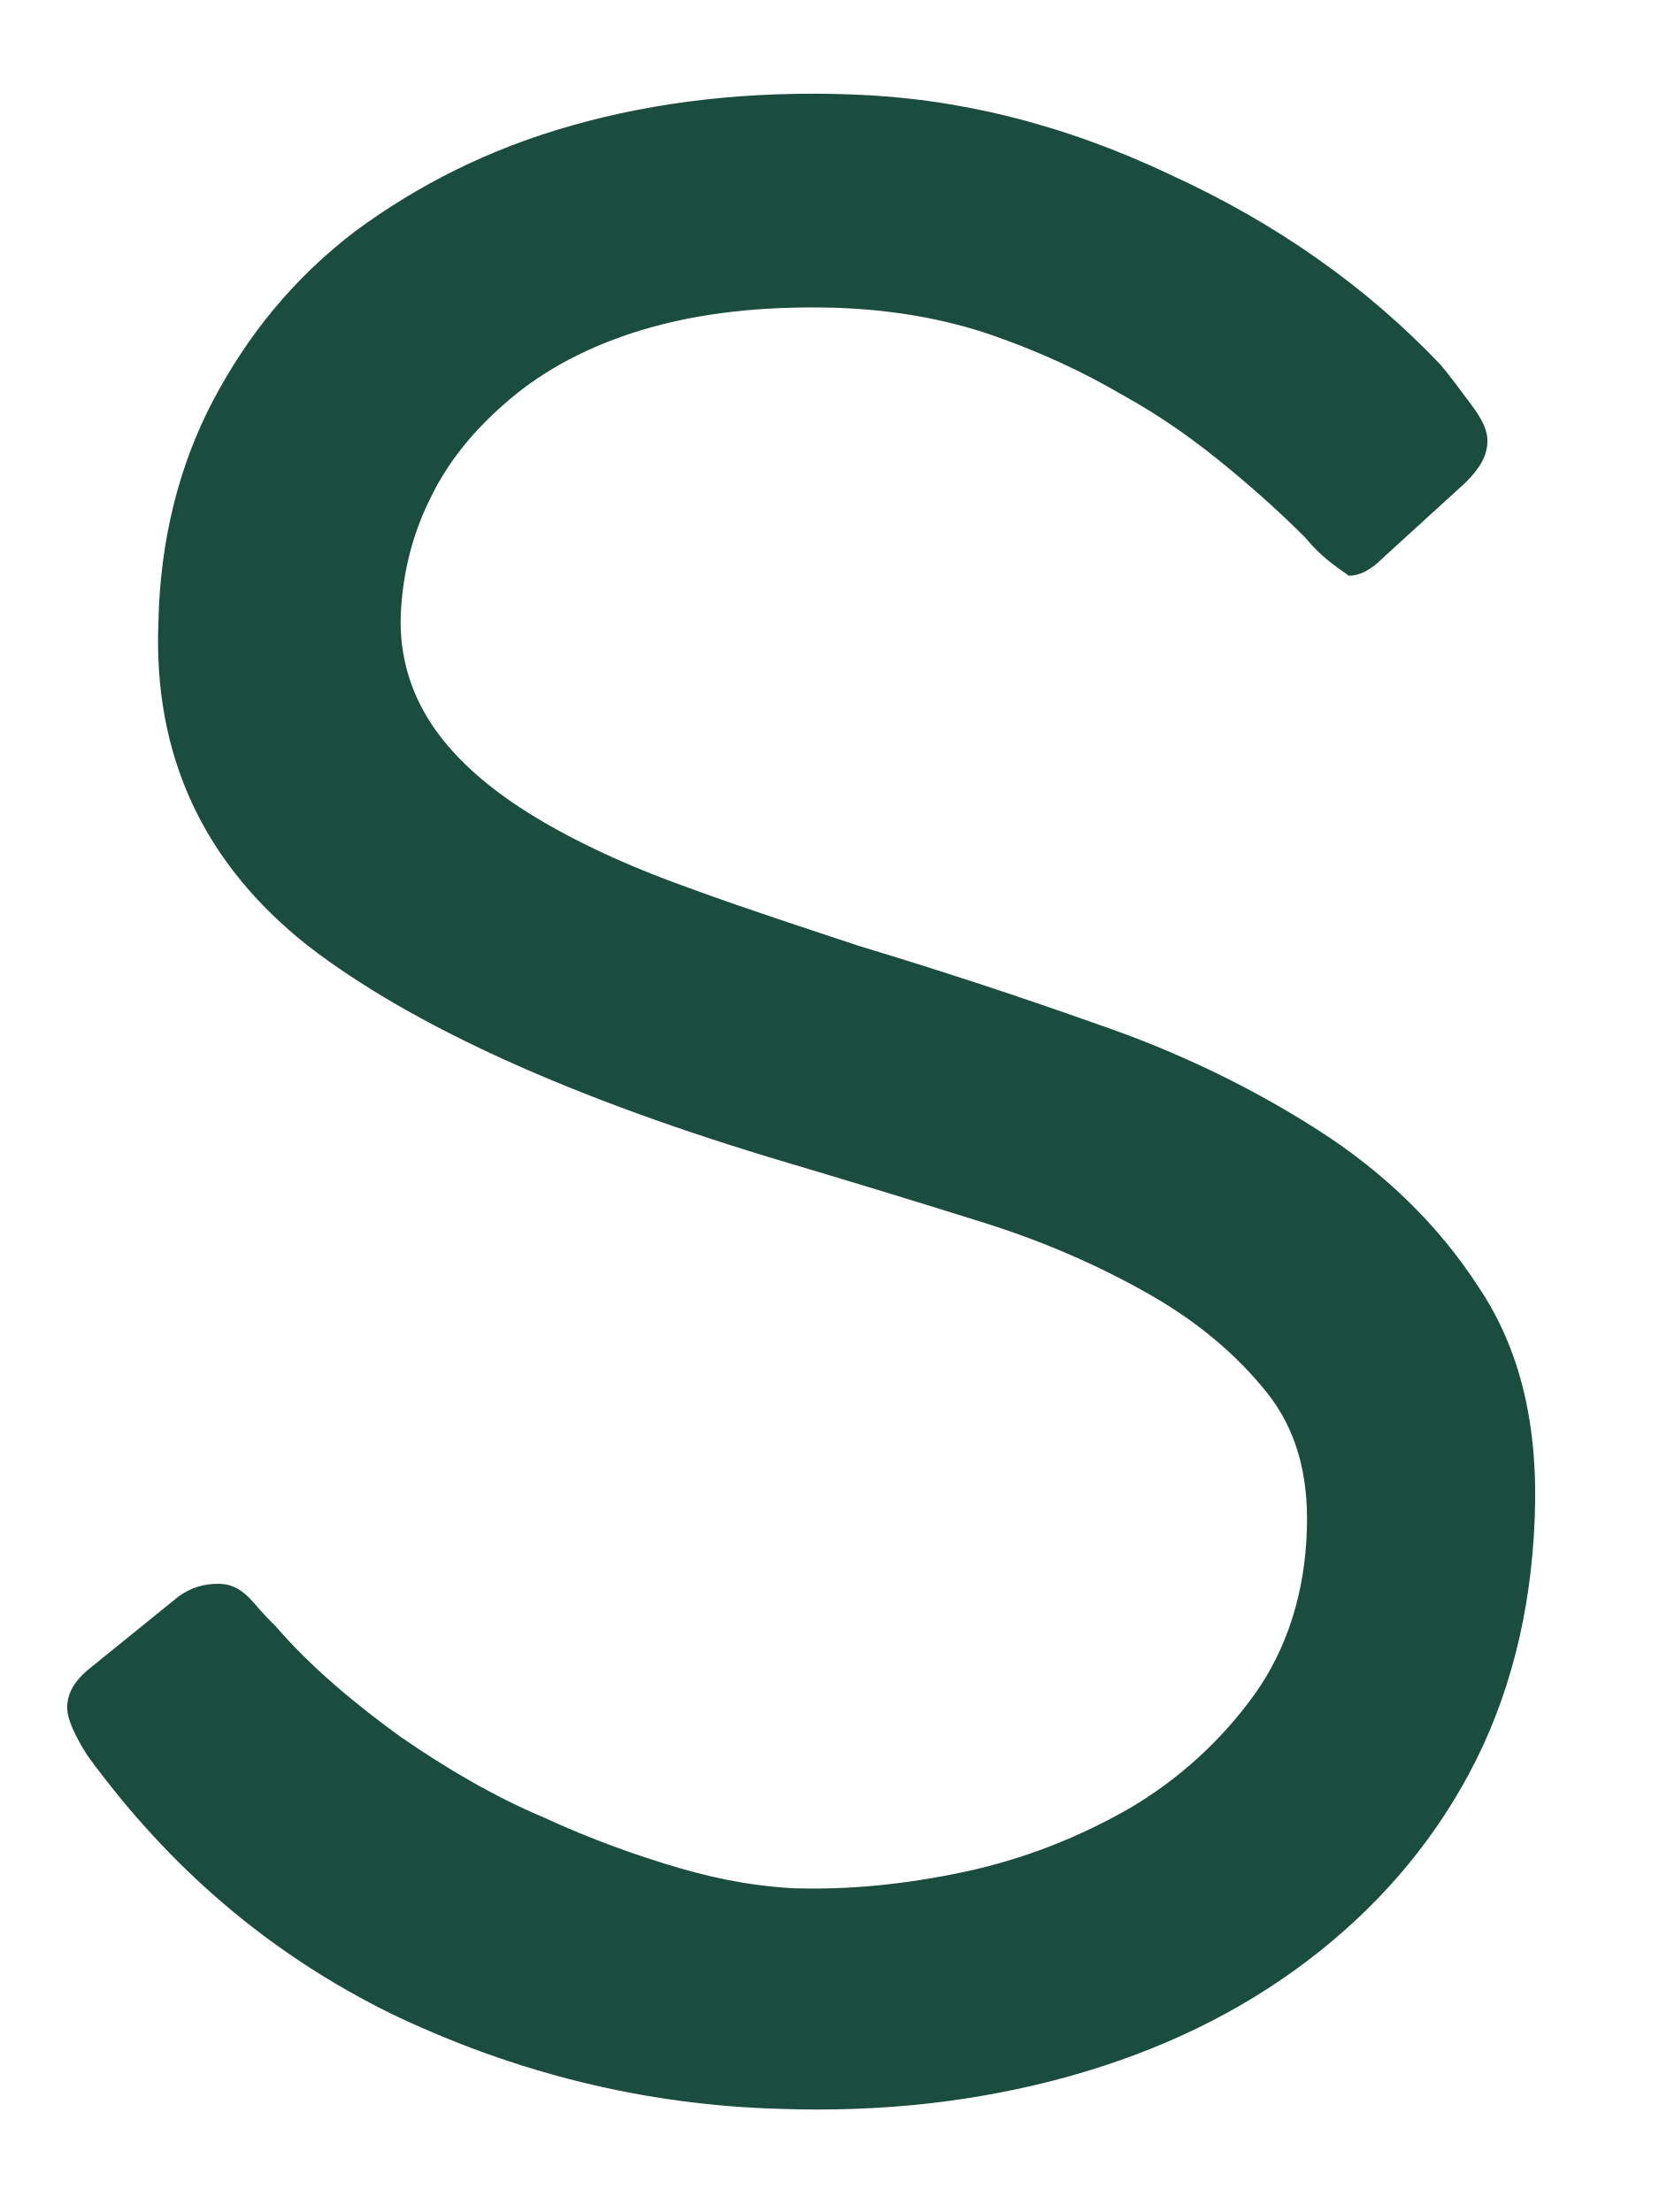
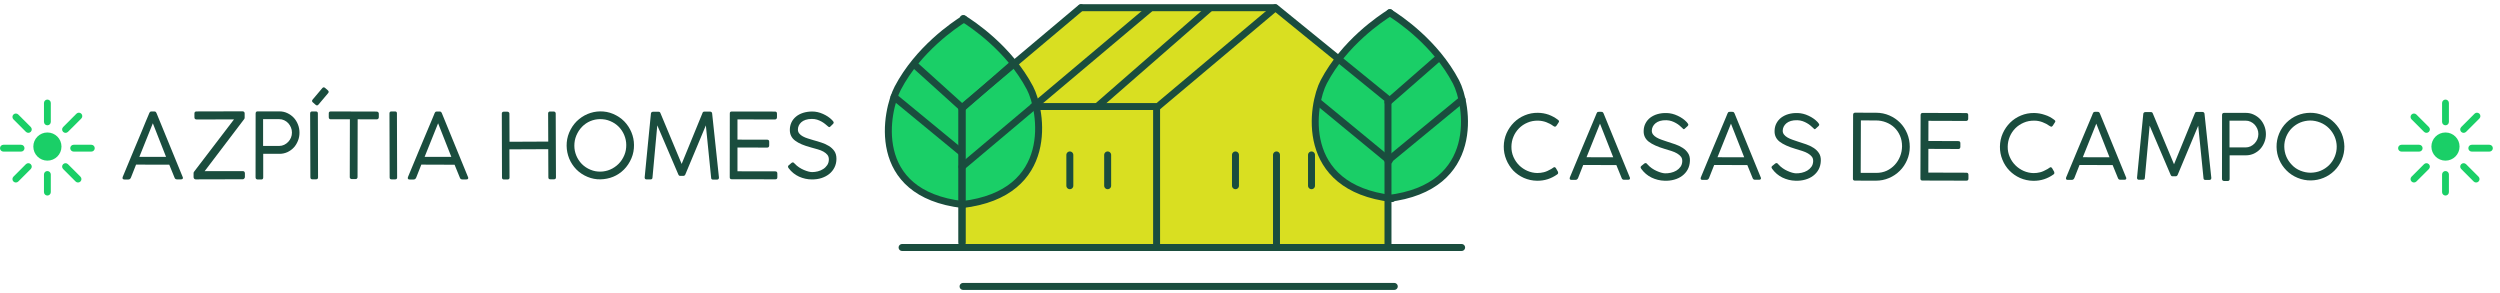
- <svg xmlns="http://www.w3.org/2000/svg" width="12" height="16" viewBox="0 0 12 16" fill="none">
-   <path d="M9.44 3.887C9.295 3.742 9.11 3.571 8.886 3.386C8.662 3.201 8.411 3.017 8.121 2.858C7.831 2.687 7.515 2.542 7.172 2.423C6.829 2.305 6.447 2.239 6.038 2.226C5.51 2.212 5.049 2.265 4.653 2.384C4.258 2.502 3.941 2.674 3.691 2.885C3.44 3.096 3.242 3.333 3.11 3.61C2.979 3.874 2.913 4.151 2.899 4.441C2.886 4.757 2.979 5.047 3.163 5.298C3.348 5.549 3.612 5.76 3.928 5.944C4.244 6.129 4.601 6.287 5.009 6.432C5.405 6.577 5.814 6.709 6.209 6.841C6.776 7.012 7.343 7.197 7.937 7.408C8.517 7.606 9.058 7.869 9.532 8.173C10.007 8.476 10.403 8.858 10.693 9.307C10.996 9.755 11.128 10.309 11.101 10.981C11.075 11.667 10.917 12.287 10.627 12.828C10.337 13.368 9.941 13.816 9.453 14.186C8.965 14.555 8.398 14.832 7.739 15.017C7.08 15.201 6.381 15.28 5.642 15.254C4.653 15.227 3.717 14.99 2.834 14.568C1.95 14.133 1.225 13.513 0.631 12.696C0.539 12.551 0.486 12.432 0.486 12.353C0.486 12.234 0.552 12.142 0.671 12.05L1.291 11.548C1.383 11.482 1.475 11.456 1.581 11.456C1.673 11.456 1.752 11.496 1.831 11.588C1.91 11.68 1.963 11.733 1.99 11.759C2.253 12.063 2.57 12.326 2.899 12.564C3.242 12.801 3.585 12.999 3.928 13.144C4.271 13.302 4.601 13.421 4.917 13.513C5.233 13.605 5.497 13.645 5.735 13.658C6.13 13.671 6.539 13.632 6.974 13.54C7.409 13.447 7.805 13.289 8.174 13.078C8.53 12.867 8.833 12.59 9.071 12.261C9.308 11.931 9.44 11.522 9.453 11.06C9.466 10.665 9.374 10.335 9.163 10.072C8.952 9.808 8.675 9.57 8.332 9.373C7.989 9.175 7.581 8.99 7.119 8.845C6.658 8.7 6.183 8.555 5.695 8.41C4.139 7.948 2.979 7.421 2.227 6.841C1.475 6.247 1.106 5.469 1.146 4.494C1.159 3.913 1.291 3.373 1.541 2.898C1.792 2.423 2.121 2.015 2.57 1.672C3.018 1.342 3.532 1.078 4.139 0.907C4.746 0.735 5.418 0.656 6.157 0.683C6.921 0.709 7.686 0.894 8.464 1.263C9.242 1.619 9.888 2.08 10.416 2.634C10.495 2.727 10.561 2.819 10.64 2.924C10.719 3.03 10.759 3.109 10.759 3.188C10.759 3.294 10.706 3.386 10.6 3.491L10.007 4.032C9.915 4.124 9.836 4.164 9.756 4.164C9.664 4.098 9.559 4.032 9.44 3.887Z" fill="#1A4D3E" />
+ <svg xmlns="http://www.w3.org/2000/svg" width="325" height="38" viewBox="0 0 325 38" fill="none">
+   <path d="M180.262 32.251H125.006V14.135L140.179 1H165.995L180.262 12.776V32.251Z" fill="#D9DF21" />
+   <path d="M125.16 2.812C126.223 3.463 131.116 6.659 133.844 11.848C135.374 14.759 137.292 25.568 125.006 27.003" fill="#1ACF67" />
+   <path d="M125.303 2.812C124.24 3.463 119.347 6.659 116.619 11.848C115.089 14.759 113.17 25.568 125.457 27.003" fill="#1ACF67" />
+   <path d="M180.869 1.453C181.932 2.104 186.826 5.3 189.553 10.489C191.083 13.4 193.002 24.209 180.715 25.644" fill="#1ACF67" />
+   <path d="M181.012 1.453C179.949 2.104 175.056 5.3 172.328 10.489C170.798 13.4 168.879 24.209 181.166 25.644" fill="#1ACF67" />
+   <path d="M11.872 19.708H9.576C9.33 19.708 9.132 19.51 9.132 19.264C9.132 19.018 9.33 18.819 9.576 18.819H11.872C12.118 18.819 12.317 19.018 12.317 19.264C12.317 19.51 12.118 19.708 11.872 19.708Z" fill="#1ACF67" />
+   <path d="M6.162 20.883C7.173 20.883 7.992 20.064 7.992 19.053C7.992 18.042 7.173 17.223 6.162 17.223C5.151 17.223 4.332 18.042 4.332 19.053C4.332 20.064 5.151 20.883 6.162 20.883Z" fill="#1ACF67" />
+   <path d="M6.16 16.289C5.914 16.289 5.716 16.091 5.716 15.845V13.39C5.716 13.144 5.914 12.945 6.16 12.945C6.406 12.945 6.605 13.144 6.605 13.39V15.845C6.605 16.091 6.406 16.289 6.16 16.289Z" fill="#1ACF67" />
+   <path d="M6.159 25.42C5.913 25.42 5.715 25.222 5.715 24.976V22.68C5.715 22.434 5.913 22.235 6.159 22.235C6.405 22.235 6.604 22.434 6.604 22.68V24.976C6.604 25.222 6.405 25.42 6.159 25.42Z" fill="#1ACF67" />
+   <path d="M2.74 19.708H0.444C0.198 19.708 0 19.51 0 19.264C0 19.018 0.198 18.819 0.444 18.819H2.74C2.986 18.819 3.185 19.018 3.185 19.264C3.185 19.51 2.986 19.708 2.74 19.708Z" fill="#1ACF67" />
+   <path d="M8.519 17.272C8.406 17.272 8.292 17.229 8.205 17.142C8.031 16.968 8.031 16.688 8.205 16.514L9.94 14.779C10.114 14.605 10.394 14.605 10.568 14.779C10.742 14.953 10.742 15.233 10.568 15.407L8.833 17.142C8.746 17.229 8.633 17.272 8.518 17.272H8.519Z" fill="#1ACF67" />
+   <path d="M2.061 23.726C1.948 23.726 1.834 23.683 1.747 23.596C1.573 23.422 1.573 23.142 1.747 22.968L3.37 21.344C3.544 21.171 3.824 21.171 3.998 21.344C4.172 21.518 4.172 21.799 3.998 21.972L2.375 23.596C2.288 23.683 2.175 23.726 2.06 23.726H2.061Z" fill="#1ACF67" />
+   <path d="M10.144 23.726C10.031 23.726 9.916 23.683 9.829 23.596L8.206 21.972C8.032 21.799 8.032 21.517 8.206 21.344C8.379 21.171 8.66 21.171 8.834 21.344L10.457 22.968C10.631 23.142 10.631 23.424 10.457 23.596C10.37 23.683 10.257 23.726 10.142 23.726H10.144Z" fill="#1ACF67" />
+   <path d="M3.685 17.269C3.572 17.269 3.457 17.226 3.37 17.139L1.747 15.515C1.573 15.342 1.573 15.061 1.747 14.887C1.92 14.714 2.201 14.714 2.375 14.887L3.998 16.511C4.172 16.685 4.172 16.965 3.998 17.139C3.911 17.226 3.798 17.269 3.683 17.269H3.685Z" fill="#1ACF67" />
+   <path d="M317.912 20.883C318.923 20.883 319.742 20.064 319.742 19.053C319.742 18.042 318.923 17.223 317.912 17.223C316.901 17.223 316.082 18.042 316.082 19.053C316.082 20.064 316.901 20.883 317.912 20.883Z" fill="#1ACF67" />
+   <path d="M317.914 16.289C317.668 16.289 317.469 16.091 317.469 15.845V13.39C317.469 13.144 317.668 12.945 317.914 12.945C318.16 12.945 318.358 13.144 318.358 13.39V15.845C318.358 16.091 318.16 16.289 317.914 16.289Z" fill="#1ACF67" />
+   <path d="M317.914 25.42C317.668 25.42 317.469 25.222 317.469 24.976V22.68C317.469 22.434 317.668 22.235 317.914 22.235C318.16 22.235 318.358 22.434 318.358 22.68V24.976C318.358 25.222 318.16 25.42 317.914 25.42Z" fill="#1ACF67" />
+   <path d="M323.624 19.708H321.328C321.082 19.708 320.884 19.51 320.884 19.264C320.884 19.018 321.082 18.819 321.328 18.819H323.624C323.87 18.819 324.069 19.018 324.069 19.264C324.069 19.51 323.87 19.708 323.624 19.708Z" fill="#1ACF67" />
+   <path d="M314.493 19.708H312.197C311.951 19.708 311.752 19.51 311.752 19.264C311.752 19.018 311.951 18.819 312.197 18.819H314.493C314.739 18.819 314.937 19.018 314.937 19.264C314.937 19.51 314.739 19.708 314.493 19.708Z" fill="#1ACF67" />
+   <path d="M320.272 17.272C320.159 17.272 320.044 17.229 319.958 17.142C319.784 16.968 319.784 16.688 319.958 16.514L321.693 14.779C321.866 14.605 322.147 14.605 322.321 14.779C322.495 14.953 322.495 15.233 322.321 15.407L320.586 17.142C320.499 17.229 320.386 17.272 320.271 17.272H320.272Z" fill="#1ACF67" />
+   <path d="M313.816 23.726C313.703 23.726 313.588 23.683 313.501 23.596C313.327 23.422 313.327 23.142 313.501 22.968L315.125 21.344C315.298 21.171 315.579 21.171 315.753 21.344C315.926 21.518 315.926 21.799 315.753 21.972L314.129 23.596C314.042 23.683 313.929 23.726 313.814 23.726H313.816Z" fill="#1ACF67" />
+   <path d="M321.896 23.726C321.783 23.726 321.668 23.683 321.581 23.596L319.958 21.972C319.784 21.799 319.784 21.518 319.958 21.344C320.131 21.171 320.412 21.171 320.586 21.344L322.209 22.968C322.383 23.142 322.383 23.422 322.209 23.596C322.122 23.683 322.009 23.726 321.894 23.726H321.896Z" fill="#1ACF67" />
+   <path d="M315.439 17.269C315.326 17.269 315.211 17.226 315.125 17.139L313.501 15.515C313.327 15.342 313.327 15.06 313.501 14.887C313.675 14.714 313.955 14.714 314.129 14.887L315.753 16.511C315.926 16.685 315.926 16.967 315.753 17.139C315.666 17.226 315.553 17.269 315.438 17.269H315.439Z" fill="#1ACF67" />
+   <path d="M117.271 32.174H190.01" stroke="#1A4D3E" stroke-width="0.906" stroke-linecap="round" stroke-linejoin="round" />
+   <path d="M140.569 1.001H165.739" stroke="#1A4D3E" stroke-width="0.906" stroke-linecap="round" stroke-linejoin="round" />
+   <path d="M125.199 37.235H181.256" stroke="#1A4D3E" stroke-width="0.906" stroke-linecap="round" stroke-linejoin="round" />
+   <path d="M150.357 31.949V13.992L165.807 1.001L180.438 12.898V32.175" stroke="#1A4D3E" stroke-width="0.906" stroke-linecap="round" stroke-linejoin="round" />
+   <path d="M125.062 31.491V13.992L140.513 1.001" stroke="#1A4D3E" stroke-width="0.906" stroke-linecap="round" stroke-linejoin="round" />
+   <path d="M134.354 13.85H150.216" stroke="#1A4D3E" stroke-width="0.906" stroke-linecap="round" stroke-linejoin="round" />
+   <path d="M165.944 20.142V32.174" stroke="#1A4D3E" stroke-width="0.906" stroke-linecap="round" stroke-linejoin="round" />
+   <path d="M160.612 20.142V24.142" stroke="#1A4D3E" stroke-width="0.906" stroke-linecap="round" stroke-linejoin="round" />
+   <path d="M143.996 20.142V24.142" stroke="#1A4D3E" stroke-width="0.906" stroke-linecap="round" stroke-linejoin="round" />
+   <path d="M170.496 20.142V24.142" stroke="#1A4D3E" stroke-width="0.906" stroke-linecap="round" stroke-linejoin="round" />
+   <path d="M139.078 20.142V24.142" stroke="#1A4D3E" stroke-width="0.906" stroke-linecap="round" stroke-linejoin="round" />
+   <path d="M180.7 1.647C179.508 2.386 174.758 5.556 172.087 10.64C170.557 13.551 168.691 24.381 180.977 25.816" stroke="#1A4D3E" stroke-width="0.906" stroke-linecap="round" stroke-linejoin="round" />
+   <path d="M180.662 1.647C181.855 2.386 186.604 5.556 189.275 10.64C190.806 13.551 192.672 24.381 180.385 25.816" stroke="#1A4D3E" stroke-width="0.906" stroke-linecap="round" stroke-linejoin="round" />
+   <path d="M180.437 13.274L186.897 7.634" stroke="#1A4D3E" stroke-width="0.906" stroke-linecap="round" stroke-linejoin="round" />
+   <path d="M180.437 20.872L190.064 12.947" stroke="#1A4D3E" stroke-width="0.906" stroke-linecap="round" stroke-linejoin="round" />
+   <path d="M180.605 20.878L171.372 13.277" stroke="#1A4D3E" stroke-width="0.906" stroke-linecap="round" stroke-linejoin="round" />
+   <path d="M125.062 13.992V32.053" stroke="#1A4D3E" stroke-width="0.906" stroke-linecap="round" stroke-linejoin="round" />
+   <path d="M125.309 2.462C124.085 3.225 119.372 6.388 116.715 11.444C115.185 14.355 112.904 25.164 125.191 26.599" stroke="#1A4D3E" stroke-width="0.906" stroke-linecap="round" stroke-linejoin="round" />
+   <path d="M125.217 2.408C126.279 3.059 131.173 6.256 133.9 11.445C135.43 14.355 137.349 25.165 125.062 26.599" stroke="#1A4D3E" stroke-width="0.906" stroke-linecap="round" stroke-linejoin="round" />
+   <path d="M125.062 14.078L131.524 8.438" stroke="#1A4D3E" stroke-width="0.906" stroke-linecap="round" stroke-linejoin="round" />
+   <path d="M125.062 21.68L149.468 1.141" stroke="#1A4D3E" stroke-width="0.906" stroke-linecap="round" stroke-linejoin="round" />
+   <path d="M142.701 13.788L157.195 1.141" stroke="#1A4D3E" stroke-width="0.906" stroke-linecap="round" stroke-linejoin="round" />
+   <path d="M124.914 19.738L116.228 12.588" stroke="#1A4D3E" stroke-width="0.906" stroke-linecap="round" stroke-linejoin="round" />
+   <path d="M124.916 13.855L118.917 8.438" stroke="#1A4D3E" stroke-width="0.906" stroke-linecap="round" stroke-linejoin="round" />
+   <path d="M71.272 18.405L71.256 14.742C71.256 14.67 71.272 14.615 71.319 14.567C71.359 14.519 71.423 14.487 71.51 14.495H71.98C72.052 14.495 72.108 14.519 72.163 14.567C72.219 14.615 72.243 14.67 72.243 14.75L72.275 23.056C72.275 23.223 72.187 23.311 72.012 23.311H71.542C71.375 23.311 71.287 23.223 71.287 23.056L71.272 19.393L66.223 19.416L66.239 23.079C66.239 23.247 66.151 23.334 65.968 23.334H65.514C65.347 23.334 65.259 23.247 65.259 23.079L65.235 14.766C65.235 14.694 65.251 14.639 65.299 14.591C65.339 14.543 65.403 14.511 65.49 14.519H65.96C66.032 14.519 66.087 14.543 66.143 14.591C66.199 14.639 66.223 14.702 66.223 14.766L66.239 18.429L71.272 18.405Z" fill="#1A4D3E" />
+   <path d="M75.07 17.307C74.847 17.721 74.72 18.159 74.68 18.605C74.64 19.059 74.68 19.497 74.807 19.911C74.935 20.333 75.134 20.715 75.413 21.065C75.691 21.416 76.042 21.702 76.448 21.918C76.862 22.133 77.284 22.268 77.73 22.3C78.176 22.34 78.606 22.284 79.02 22.156C79.434 22.029 79.816 21.814 80.167 21.527C80.517 21.241 80.804 20.89 81.019 20.476C81.242 20.062 81.369 19.624 81.401 19.178C81.441 18.732 81.393 18.294 81.266 17.88C81.138 17.466 80.939 17.076 80.66 16.733C80.382 16.383 80.039 16.096 79.625 15.881C79.211 15.666 78.789 15.531 78.335 15.499C77.889 15.459 77.459 15.507 77.045 15.634C76.631 15.762 76.249 15.969 75.906 16.256C75.572 16.542 75.285 16.893 75.07 17.307ZM80.103 14.997C80.636 15.284 81.082 15.65 81.441 16.104C81.799 16.558 82.062 17.052 82.229 17.593C82.396 18.135 82.452 18.692 82.404 19.282C82.357 19.871 82.189 20.436 81.895 20.978C81.608 21.519 81.242 21.965 80.796 22.331C80.342 22.698 79.856 22.961 79.315 23.12C78.773 23.279 78.224 23.343 77.642 23.303C77.069 23.255 76.512 23.088 75.97 22.801C75.436 22.515 74.991 22.148 74.632 21.695C74.274 21.241 74.011 20.747 73.852 20.205C73.693 19.672 73.629 19.106 73.677 18.525C73.724 17.944 73.892 17.378 74.178 16.845C74.465 16.303 74.831 15.85 75.285 15.483C75.739 15.117 76.233 14.846 76.774 14.679C77.308 14.512 77.865 14.448 78.447 14.496C79.02 14.543 79.569 14.711 80.103 14.997Z" fill="#1A4D3E" />
+   <path d="M88.854 22.864H88.4C88.305 22.864 88.225 22.793 88.169 22.649L85.446 16.294L84.825 23.063C84.825 23.238 84.737 23.326 84.554 23.326H84.061C83.893 23.326 83.806 23.238 83.806 23.071C83.941 21.694 84.076 20.252 84.212 18.898C84.347 17.537 84.483 16.167 84.618 14.79C84.618 14.71 84.642 14.646 84.698 14.598C84.753 14.551 84.817 14.527 84.897 14.527H85.621C85.749 14.527 85.828 14.598 85.876 14.75L88.615 21.311C89.061 20.212 89.515 19.113 89.961 18.023C90.407 16.932 90.861 15.833 91.307 14.734C91.347 14.582 91.427 14.511 91.554 14.511H92.318C92.398 14.511 92.462 14.535 92.51 14.59C92.557 14.638 92.581 14.702 92.581 14.774L93.465 23.087C93.465 23.262 93.377 23.35 93.194 23.35H92.701C92.525 23.35 92.446 23.262 92.446 23.095L91.761 16.302L89.093 22.681C89.053 22.785 88.966 22.856 88.854 22.864Z" fill="#1A4D3E" />
+   <path d="M95.122 14.496L100.752 14.504C100.919 14.504 101.007 14.591 101.007 14.775V15.26C101.007 15.332 100.983 15.396 100.935 15.451C100.887 15.507 100.824 15.531 100.736 15.531L95.871 15.523V18.151L99.741 18.159C99.812 18.159 99.868 18.183 99.924 18.223C99.972 18.262 100.003 18.334 99.996 18.43V18.916C99.996 18.987 99.972 19.051 99.932 19.107C99.892 19.162 99.828 19.186 99.741 19.186L95.871 19.178V22.268L100.784 22.276C100.967 22.276 101.055 22.372 101.055 22.563V23.048C101.055 23.224 100.967 23.311 100.8 23.311L95.122 23.303C94.955 23.303 94.867 23.216 94.867 23.056L94.875 14.759C94.867 14.584 94.955 14.496 95.122 14.496Z" fill="#1A4D3E" />
+   <path d="M107.6 16.399C107.512 16.311 107.393 16.216 107.257 16.112C107.122 16.009 106.971 15.897 106.795 15.802C106.62 15.706 106.429 15.627 106.222 15.555C106.015 15.491 105.792 15.46 105.545 15.46C105.227 15.46 104.956 15.499 104.725 15.579C104.494 15.659 104.303 15.762 104.16 15.897C104.016 16.033 103.905 16.176 103.833 16.343C103.761 16.511 103.722 16.678 103.729 16.845C103.729 17.036 103.785 17.211 103.905 17.355C104.024 17.506 104.175 17.625 104.367 17.729C104.558 17.832 104.773 17.928 105.02 18C105.258 18.079 105.505 18.151 105.744 18.223C106.087 18.318 106.429 18.414 106.779 18.533C107.13 18.645 107.448 18.788 107.743 18.971C108.038 19.146 108.269 19.369 108.46 19.632C108.643 19.895 108.738 20.229 108.738 20.643C108.738 21.058 108.651 21.432 108.484 21.766C108.316 22.101 108.093 22.38 107.807 22.61C107.52 22.841 107.186 23.017 106.803 23.144C106.421 23.271 105.999 23.327 105.553 23.327C104.964 23.327 104.406 23.2 103.873 22.961C103.339 22.714 102.893 22.356 102.527 21.87C102.463 21.782 102.439 21.719 102.439 21.663C102.439 21.591 102.471 21.527 102.543 21.48L102.909 21.169C102.965 21.129 103.021 21.113 103.077 21.113C103.132 21.113 103.18 21.137 103.228 21.193C103.276 21.241 103.307 21.273 103.323 21.288C103.491 21.464 103.674 21.623 103.881 21.758C104.088 21.894 104.295 22.005 104.502 22.093C104.709 22.18 104.908 22.252 105.099 22.3C105.29 22.348 105.45 22.372 105.585 22.372C105.816 22.372 106.063 22.34 106.318 22.276C106.572 22.212 106.811 22.109 107.018 21.973C107.233 21.838 107.401 21.663 107.544 21.456C107.679 21.249 107.751 21.002 107.751 20.723C107.751 20.484 107.687 20.285 107.56 20.126C107.432 19.967 107.257 19.831 107.05 19.712C106.835 19.592 106.596 19.497 106.318 19.417C106.039 19.338 105.76 19.258 105.465 19.178C104.526 18.931 103.833 18.637 103.371 18.286C102.909 17.944 102.678 17.474 102.678 16.893C102.678 16.535 102.75 16.216 102.885 15.921C103.021 15.627 103.22 15.38 103.475 15.165C103.729 14.95 104.04 14.79 104.398 14.671C104.757 14.56 105.155 14.496 105.593 14.496C106.047 14.496 106.509 14.599 106.978 14.806C107.448 15.014 107.846 15.276 108.165 15.603C108.213 15.659 108.261 15.714 108.308 15.77C108.356 15.826 108.38 15.882 108.38 15.929C108.38 15.993 108.348 16.057 108.292 16.112L107.95 16.447C107.894 16.503 107.846 16.526 107.799 16.526C107.743 16.511 107.671 16.471 107.6 16.399Z" fill="#1A4D3E" />
+   <path d="M19.869 16.025L18.117 20.389L21.589 20.397L19.869 16.025ZM17.687 21.4L17.018 23.096C16.946 23.256 16.835 23.335 16.683 23.335H16.174C16.006 23.327 15.927 23.264 15.927 23.136C15.927 23.104 15.935 23.073 15.943 23.033C15.943 23.017 15.943 23.001 15.959 22.985C16.532 21.599 17.01 20.445 17.408 19.497C17.798 18.557 18.125 17.777 18.387 17.164C18.634 16.543 18.833 16.073 18.969 15.746C19.112 15.412 19.216 15.173 19.279 15.014C19.343 14.862 19.383 14.759 19.407 14.703C19.423 14.663 19.447 14.616 19.486 14.568C19.518 14.52 19.598 14.488 19.709 14.488H20.052C20.155 14.488 20.227 14.512 20.267 14.568C20.306 14.623 20.33 14.663 20.346 14.703L23.739 22.985C23.747 23.001 23.755 23.017 23.763 23.033C23.77 23.081 23.77 23.112 23.779 23.128C23.779 23.256 23.691 23.319 23.516 23.319H23.006C22.847 23.319 22.743 23.248 22.688 23.088L22.003 21.408L17.687 21.4Z" fill="#1A4D3E" />
+   <path d="M56.953 16.025L55.202 20.389L58.674 20.397L56.953 16.025ZM54.772 21.4L54.103 23.096C54.031 23.256 53.919 23.335 53.768 23.335H53.259C53.091 23.335 53.012 23.271 53.012 23.144C53.012 23.112 53.02 23.08 53.028 23.041C53.028 23.025 53.028 23.009 53.044 22.993C53.617 21.607 54.095 20.453 54.493 19.505C54.883 18.565 55.21 17.785 55.472 17.172C55.727 16.558 55.926 16.081 56.07 15.754C56.205 15.428 56.309 15.181 56.372 15.03C56.436 14.878 56.484 14.767 56.5 14.711C56.516 14.671 56.539 14.623 56.579 14.576C56.611 14.528 56.691 14.496 56.802 14.496H57.145C57.248 14.496 57.32 14.52 57.36 14.576C57.4 14.631 57.423 14.671 57.439 14.711L60.832 22.993C60.84 23.009 60.847 23.025 60.855 23.041C60.864 23.088 60.864 23.12 60.871 23.136C60.871 23.264 60.784 23.327 60.609 23.327H60.099C59.94 23.327 59.836 23.256 59.781 23.096L59.096 21.416L54.772 21.4Z" fill="#1A4D3E" />
+   <path d="M37.953 17.235C37.953 17.004 37.913 16.781 37.825 16.574C37.738 16.367 37.618 16.175 37.475 16.016C37.324 15.857 37.157 15.73 36.949 15.634C36.75 15.539 36.535 15.491 36.304 15.491H34.202V18.971H36.304C36.527 18.971 36.742 18.923 36.941 18.827C37.141 18.732 37.316 18.604 37.467 18.445C37.618 18.286 37.738 18.103 37.825 17.896C37.913 17.689 37.953 17.466 37.953 17.235ZM33.223 23.056L33.231 14.766C33.231 14.575 33.318 14.479 33.493 14.479H36.312C36.687 14.479 37.029 14.551 37.348 14.702C37.666 14.854 37.945 15.045 38.184 15.3C38.415 15.546 38.598 15.841 38.733 16.183C38.869 16.518 38.932 16.876 38.932 17.251C38.932 17.617 38.869 17.967 38.733 18.302C38.598 18.636 38.423 18.931 38.192 19.178C37.961 19.433 37.682 19.624 37.371 19.775C37.053 19.918 36.711 19.998 36.352 19.998H34.218V23.072C34.218 23.247 34.13 23.334 33.971 23.334H33.493C33.31 23.319 33.231 23.231 33.223 23.056Z" fill="#1A4D3E" />
+   <path d="M41.322 14.743L41.346 23.049C41.346 23.224 41.258 23.311 41.091 23.311H40.605C40.438 23.311 40.35 23.224 40.35 23.049L40.318 14.751C40.318 14.576 40.406 14.488 40.573 14.488H41.059C41.234 14.488 41.322 14.576 41.322 14.743Z" fill="#1A4D3E" />
+   <path d="M51.602 14.735L51.626 23.065C51.626 23.232 51.547 23.319 51.379 23.319H50.902C50.734 23.319 50.655 23.24 50.655 23.073L50.631 14.743C50.631 14.576 50.711 14.488 50.878 14.488H51.355C51.523 14.488 51.602 14.568 51.602 14.735Z" fill="#1A4D3E" />
+   <path d="M43.002 14.488L48.966 14.504C49.038 14.504 49.093 14.528 49.149 14.568C49.205 14.608 49.237 14.671 49.245 14.759V15.237C49.245 15.316 49.221 15.38 49.173 15.436C49.125 15.492 49.054 15.515 48.966 15.515L46.497 15.508L46.481 23.025C46.481 23.096 46.458 23.152 46.41 23.208C46.362 23.256 46.298 23.288 46.211 23.28H45.733C45.653 23.28 45.59 23.256 45.542 23.208C45.494 23.16 45.462 23.096 45.47 23.025L45.486 15.508H43.002C42.826 15.508 42.739 15.412 42.739 15.229V14.751C42.731 14.576 42.818 14.488 43.002 14.488Z" fill="#1A4D3E" />
+   <path d="M31.567 23.303L25.451 23.319C25.371 23.319 25.307 23.295 25.252 23.239C25.196 23.191 25.172 23.119 25.164 23.04V22.506C25.164 22.474 25.164 22.443 25.18 22.403C25.188 22.371 25.212 22.331 25.252 22.291L30.42 15.523L25.562 15.53C25.371 15.53 25.276 15.435 25.276 15.252V14.75C25.276 14.575 25.371 14.487 25.562 14.487L31.527 14.471C31.606 14.471 31.67 14.495 31.726 14.543C31.782 14.591 31.805 14.655 31.805 14.742V15.284C31.805 15.363 31.79 15.427 31.75 15.475L26.605 22.252L31.567 22.244C31.646 22.244 31.71 22.267 31.758 22.315C31.805 22.363 31.837 22.435 31.837 22.53V23.008C31.837 23.08 31.813 23.143 31.758 23.199C31.71 23.279 31.646 23.303 31.567 23.303Z" fill="#1A4D3E" />
+   <path d="M42.651 12.114L41.401 13.596C41.289 13.731 41.162 13.739 41.035 13.627L40.668 13.309C40.541 13.197 40.533 13.078 40.644 12.943L41.895 11.461C42.006 11.326 42.134 11.318 42.261 11.43L42.627 11.748C42.755 11.868 42.763 11.987 42.651 12.114Z" fill="#1A4D3E" />
+   <path d="M241.891 22.468L243.922 22.476C244.408 22.476 244.862 22.381 245.268 22.198C245.674 22.006 246.024 21.752 246.319 21.433C246.614 21.115 246.845 20.748 247.012 20.326C247.179 19.912 247.259 19.474 247.267 19.02C247.267 18.511 247.179 18.049 246.996 17.635C246.813 17.221 246.574 16.87 246.263 16.576C245.953 16.281 245.594 16.058 245.18 15.899C244.766 15.739 244.336 15.66 243.882 15.66L241.915 15.652L241.891 22.468ZM240.88 23.225L240.904 14.935C240.904 14.744 240.992 14.648 241.175 14.648L243.882 14.656C244.503 14.656 245.085 14.776 245.618 15.007C246.152 15.238 246.614 15.556 247.012 15.954C247.402 16.353 247.713 16.822 247.936 17.364C248.159 17.905 248.27 18.487 248.27 19.1C248.27 19.705 248.151 20.27 247.92 20.804C247.689 21.338 247.378 21.807 246.972 22.206C246.574 22.604 246.104 22.922 245.57 23.145C245.037 23.376 244.464 23.488 243.858 23.488L241.151 23.48C241.071 23.48 241.008 23.464 240.952 23.424C240.904 23.384 240.872 23.32 240.88 23.225Z" fill="#1A4D3E" />
+   <path d="M249.942 14.68L255.612 14.696C255.787 14.696 255.875 14.791 255.867 14.966V15.452C255.867 15.524 255.843 15.588 255.795 15.643C255.747 15.699 255.683 15.723 255.596 15.723L250.698 15.707L250.69 18.327L254.592 18.343C254.664 18.343 254.728 18.367 254.776 18.407C254.823 18.454 254.855 18.518 254.847 18.613V19.099C254.847 19.171 254.823 19.235 254.784 19.29C254.744 19.346 254.68 19.37 254.592 19.37L250.69 19.354L250.683 22.436L255.628 22.452C255.811 22.452 255.898 22.547 255.898 22.738V23.224C255.898 23.399 255.811 23.487 255.636 23.487L249.918 23.471C249.743 23.471 249.655 23.384 249.655 23.224L249.679 14.95C249.687 14.775 249.767 14.688 249.942 14.68Z" fill="#1A4D3E" />
+   <path d="M207.999 16.075L206.248 20.439L209.719 20.447L207.999 16.075ZM205.817 21.45L205.149 23.146C205.077 23.306 204.965 23.385 204.814 23.385H204.304C204.137 23.385 204.058 23.322 204.058 23.194C204.058 23.162 204.066 23.13 204.074 23.091C204.074 23.075 204.074 23.059 204.089 23.043C204.663 21.657 205.141 20.503 205.539 19.555C205.929 18.615 206.255 17.835 206.518 17.222C206.773 16.608 206.972 16.131 207.115 15.804C207.251 15.478 207.354 15.231 207.418 15.08C207.482 14.928 207.53 14.817 207.546 14.761C207.561 14.721 207.585 14.674 207.625 14.626C207.649 14.562 207.729 14.538 207.832 14.538H208.175C208.278 14.538 208.35 14.562 208.39 14.618C208.429 14.674 208.453 14.713 208.469 14.753L211.862 23.035C211.87 23.051 211.878 23.067 211.885 23.083C211.893 23.13 211.893 23.162 211.901 23.178C211.901 23.306 211.814 23.369 211.639 23.369H211.129C210.97 23.369 210.866 23.298 210.81 23.138L210.126 21.458L205.817 21.45Z" fill="#1A4D3E" />
+   <path d="M225.025 16.075L223.273 20.439L226.745 20.447L225.025 16.075ZM222.843 21.45L222.174 23.146C222.102 23.306 221.991 23.385 221.84 23.385H221.33C221.163 23.385 221.083 23.322 221.083 23.194C221.083 23.162 221.091 23.13 221.099 23.091C221.099 23.075 221.099 23.059 221.115 23.043C221.688 21.657 222.166 20.503 222.564 19.555C222.962 18.607 223.281 17.835 223.544 17.222C223.798 16.608 223.998 16.131 224.141 15.804C224.276 15.478 224.38 15.231 224.443 15.08C224.507 14.928 224.555 14.817 224.571 14.761C224.587 14.721 224.611 14.674 224.651 14.626C224.674 14.562 224.754 14.538 224.858 14.538H225.2C225.304 14.538 225.375 14.562 225.415 14.618C225.455 14.674 225.479 14.713 225.495 14.753L228.887 23.035C228.895 23.051 228.903 23.067 228.911 23.083C228.919 23.13 228.919 23.162 228.927 23.178C228.927 23.306 228.839 23.369 228.664 23.369H228.154C227.995 23.369 227.892 23.298 227.836 23.138L227.151 21.458L222.843 21.45Z" fill="#1A4D3E" />
+   <path d="M235.703 16.631C235.616 16.544 235.504 16.44 235.369 16.329C235.234 16.217 235.082 16.106 234.907 16.01C234.732 15.907 234.541 15.819 234.334 15.748C234.127 15.676 233.896 15.636 233.649 15.628C233.33 15.62 233.052 15.652 232.813 15.724C232.574 15.795 232.383 15.899 232.231 16.026C232.08 16.154 231.961 16.297 231.881 16.464C231.801 16.623 231.762 16.791 231.754 16.966C231.746 17.157 231.801 17.332 231.913 17.483C232.024 17.635 232.184 17.762 232.375 17.874C232.566 17.985 232.781 18.081 233.028 18.168C233.267 18.256 233.514 18.336 233.752 18.415C234.095 18.519 234.437 18.63 234.796 18.758C235.146 18.877 235.472 19.036 235.759 19.22C236.046 19.403 236.285 19.634 236.46 19.904C236.643 20.175 236.723 20.509 236.707 20.916C236.691 21.33 236.595 21.704 236.42 22.03C236.245 22.357 236.006 22.628 235.711 22.851C235.417 23.074 235.074 23.241 234.676 23.352C234.278 23.464 233.856 23.512 233.41 23.496C232.813 23.48 232.247 23.337 231.714 23.082C231.18 22.819 230.742 22.445 230.384 21.951C230.328 21.863 230.296 21.792 230.296 21.744C230.296 21.672 230.336 21.616 230.408 21.561L230.782 21.258C230.838 21.218 230.894 21.202 230.957 21.202C231.013 21.202 231.061 21.226 231.109 21.282C231.156 21.338 231.188 21.369 231.204 21.386C231.363 21.569 231.555 21.728 231.754 21.871C231.961 22.015 232.168 22.134 232.375 22.222C232.582 22.317 232.781 22.389 232.972 22.445C233.163 22.5 233.322 22.524 233.466 22.532C233.705 22.54 233.952 22.516 234.214 22.46C234.477 22.405 234.716 22.309 234.939 22.182C235.154 22.054 235.337 21.887 235.48 21.688C235.624 21.489 235.703 21.242 235.711 20.963C235.719 20.724 235.664 20.525 235.536 20.366C235.409 20.207 235.242 20.064 235.035 19.944C234.827 19.825 234.581 19.713 234.302 19.626C234.023 19.538 233.737 19.45 233.442 19.363C232.502 19.084 231.801 18.766 231.348 18.415C230.894 18.057 230.671 17.587 230.695 16.998C230.703 16.647 230.782 16.321 230.933 16.034C231.085 15.748 231.284 15.501 231.555 15.294C231.825 15.095 232.136 14.935 232.502 14.832C232.869 14.728 233.275 14.68 233.721 14.696C234.182 14.712 234.644 14.824 235.114 15.047C235.584 15.262 235.974 15.54 236.293 15.875C236.34 15.931 236.38 15.986 236.428 16.05C236.476 16.114 236.5 16.162 236.5 16.209C236.5 16.273 236.468 16.329 236.404 16.392L236.046 16.719C235.99 16.775 235.942 16.799 235.895 16.799C235.847 16.759 235.775 16.719 235.703 16.631Z" fill="#1A4D3E" />
+   <path d="M218.686 16.631C218.598 16.544 218.487 16.44 218.351 16.329C218.216 16.217 218.065 16.106 217.89 16.01C217.714 15.907 217.523 15.819 217.316 15.748C217.109 15.676 216.878 15.636 216.631 15.628C216.313 15.62 216.034 15.652 215.795 15.724C215.556 15.795 215.365 15.899 215.214 16.026C215.063 16.154 214.943 16.297 214.863 16.464C214.784 16.623 214.744 16.791 214.736 16.966C214.728 17.157 214.784 17.332 214.895 17.483C215.007 17.635 215.166 17.762 215.357 17.874C215.548 17.985 215.763 18.081 216.01 18.168C216.249 18.256 216.496 18.336 216.735 18.415C217.077 18.519 217.42 18.63 217.778 18.758C218.128 18.877 218.455 19.036 218.742 19.22C219.028 19.403 219.267 19.634 219.442 19.904C219.626 20.175 219.705 20.509 219.689 20.916C219.673 21.33 219.578 21.704 219.403 22.03C219.227 22.357 218.988 22.628 218.694 22.851C218.399 23.074 218.057 23.241 217.659 23.352C217.26 23.464 216.838 23.512 216.392 23.496C215.795 23.48 215.23 23.337 214.696 23.082C214.163 22.819 213.725 22.445 213.366 21.951C213.311 21.863 213.279 21.792 213.279 21.744C213.279 21.672 213.319 21.616 213.39 21.561L213.765 21.258C213.82 21.218 213.876 21.202 213.94 21.202C213.995 21.202 214.043 21.226 214.091 21.282C214.139 21.338 214.171 21.369 214.187 21.386C214.346 21.569 214.537 21.728 214.736 21.871C214.943 22.015 215.15 22.134 215.357 22.222C215.564 22.317 215.763 22.389 215.954 22.445C216.146 22.5 216.305 22.524 216.448 22.532C216.687 22.54 216.934 22.516 217.197 22.46C217.46 22.405 217.698 22.309 217.921 22.182C218.136 22.054 218.32 21.887 218.463 21.688C218.606 21.489 218.686 21.242 218.694 20.963C218.702 20.724 218.646 20.525 218.519 20.366C218.391 20.207 218.224 20.064 218.017 19.944C217.81 19.825 217.563 19.713 217.284 19.626C217.006 19.538 216.719 19.45 216.424 19.363C215.485 19.084 214.784 18.766 214.33 18.415C213.876 18.057 213.653 17.587 213.677 16.998C213.685 16.647 213.765 16.321 213.916 16.034C214.067 15.748 214.266 15.501 214.537 15.294C214.808 15.095 215.118 14.935 215.485 14.832C215.851 14.728 216.257 14.68 216.703 14.696C217.165 14.712 217.627 14.824 218.097 15.047C218.566 15.262 218.957 15.54 219.275 15.875C219.323 15.931 219.363 15.986 219.41 16.05C219.458 16.114 219.482 16.162 219.482 16.209C219.482 16.273 219.45 16.329 219.387 16.392L219.028 16.719C218.973 16.775 218.925 16.799 218.877 16.799C218.821 16.759 218.758 16.719 218.686 16.631Z" fill="#1A4D3E" />
+   <path d="M202.521 15.564C202.616 15.628 202.672 15.692 202.672 15.763C202.672 15.803 202.664 15.843 202.64 15.875C202.624 15.907 202.6 15.939 202.592 15.963L202.346 16.337C202.274 16.432 202.21 16.472 202.146 16.472C202.123 16.464 202.099 16.456 202.059 16.448C202.027 16.432 201.987 16.408 201.939 16.384C201.653 16.169 201.334 16.002 200.992 15.875C200.649 15.755 200.307 15.692 199.949 15.684C199.447 15.676 198.977 15.763 198.563 15.947C198.141 16.122 197.783 16.369 197.472 16.679C197.169 16.99 196.923 17.348 196.755 17.754C196.58 18.16 196.493 18.598 196.485 19.052C196.477 19.53 196.564 19.976 196.747 20.398C196.931 20.82 197.177 21.178 197.488 21.489C197.799 21.792 198.157 22.038 198.563 22.214C198.969 22.389 199.399 22.484 199.837 22.492C200.124 22.492 200.418 22.46 200.697 22.389C200.992 22.317 201.302 22.174 201.653 21.975C201.732 21.935 201.804 21.887 201.884 21.823C201.963 21.76 202.027 21.728 202.083 21.728C202.154 21.728 202.218 21.776 202.274 21.871L202.529 22.317C202.553 22.373 202.561 22.421 202.561 22.476C202.561 22.564 202.513 22.628 202.433 22.675C202.059 22.938 201.661 23.145 201.223 23.289C200.785 23.432 200.315 23.504 199.805 23.496C199.2 23.488 198.635 23.36 198.101 23.129C197.568 22.89 197.114 22.572 196.723 22.174C196.341 21.752 196.031 21.282 195.816 20.748C195.593 20.207 195.481 19.634 195.489 19.028C195.497 18.423 195.617 17.85 195.855 17.316C196.094 16.783 196.413 16.321 196.811 15.923C197.217 15.524 197.679 15.214 198.221 14.991C198.754 14.768 199.327 14.656 199.933 14.665C200.418 14.672 200.872 14.752 201.31 14.903C201.748 15.063 202.154 15.286 202.521 15.564Z" fill="#1A4D3E" />
+   <path d="M272.517 16.075L270.765 20.439L274.237 20.447L272.517 16.075ZM270.335 21.45L269.666 23.146C269.594 23.306 269.483 23.385 269.332 23.385H268.822C268.655 23.385 268.575 23.322 268.575 23.194C268.575 23.162 268.583 23.13 268.591 23.091C268.591 23.075 268.591 23.059 268.607 23.043C269.18 21.657 269.658 20.503 270.056 19.555C270.447 18.615 270.773 17.835 271.036 17.222C271.291 16.608 271.49 16.131 271.633 15.804C271.768 15.478 271.872 15.231 271.936 15.08C271.999 14.928 272.047 14.817 272.063 14.761C272.079 14.721 272.103 14.674 272.143 14.626C272.167 14.562 272.238 14.538 272.35 14.538H272.692C272.796 14.538 272.867 14.562 272.907 14.618C272.947 14.674 272.971 14.713 272.987 14.753L276.379 23.035C276.387 23.051 276.395 23.067 276.403 23.083C276.411 23.13 276.411 23.162 276.419 23.178C276.419 23.306 276.331 23.369 276.156 23.369H275.647C275.487 23.369 275.384 23.298 275.328 23.138L274.643 21.458L270.335 21.45Z" fill="#1A4D3E" />
+   <path d="M293.588 17.429C293.588 17.198 293.548 16.975 293.461 16.768C293.373 16.561 293.254 16.37 293.11 16.211C292.959 16.052 292.792 15.924 292.585 15.829C292.386 15.733 292.171 15.685 291.94 15.685H289.837V19.165H291.94C292.163 19.165 292.378 19.117 292.577 19.022C292.776 18.926 292.951 18.799 293.102 18.64C293.254 18.48 293.373 18.297 293.461 18.09C293.54 17.883 293.588 17.66 293.588 17.429ZM288.858 23.25L288.866 14.96C288.866 14.769 288.953 14.674 289.129 14.674H291.948C292.322 14.674 292.664 14.745 292.983 14.897C293.301 15.048 293.58 15.239 293.819 15.494C294.05 15.741 294.233 16.035 294.368 16.378C294.504 16.72 294.568 17.071 294.568 17.445C294.568 17.811 294.504 18.162 294.368 18.496C294.233 18.831 294.058 19.125 293.827 19.372C293.596 19.627 293.317 19.818 293.007 19.969C292.688 20.113 292.346 20.192 291.987 20.192H289.853V23.266C289.853 23.441 289.766 23.529 289.606 23.529H289.129C288.946 23.513 288.858 23.425 288.858 23.25Z" fill="#1A4D3E" />
+   <path d="M282.854 22.915H282.4C282.304 22.915 282.225 22.843 282.169 22.7L279.453 16.337L278.832 23.106C278.832 23.281 278.745 23.369 278.562 23.369H278.068C277.901 23.369 277.813 23.281 277.813 23.114C277.948 21.736 278.084 20.295 278.219 18.942C278.354 17.58 278.49 16.21 278.625 14.832C278.625 14.753 278.649 14.689 278.705 14.641C278.761 14.594 278.824 14.57 278.904 14.57H279.629C279.756 14.57 279.836 14.641 279.883 14.793L282.623 21.354C283.069 20.255 283.523 19.157 283.969 18.066C284.415 16.974 284.868 15.876 285.314 14.777C285.354 14.625 285.434 14.554 285.561 14.554H286.326C286.405 14.554 286.469 14.578 286.517 14.633C286.565 14.681 286.588 14.745 286.588 14.816L287.472 23.13C287.472 23.305 287.385 23.393 287.202 23.393H286.708C286.533 23.393 286.453 23.305 286.453 23.138L285.768 16.345L283.101 22.724C283.045 22.843 282.965 22.915 282.854 22.915Z" fill="#1A4D3E" />
+   <path d="M267.039 15.566C267.134 15.63 267.19 15.693 267.19 15.765C267.19 15.805 267.182 15.845 267.158 15.876C267.142 15.908 267.118 15.94 267.102 15.964L266.863 16.338C266.792 16.434 266.728 16.474 266.664 16.474C266.64 16.466 266.617 16.458 266.577 16.442C266.545 16.434 266.505 16.41 266.457 16.378C266.171 16.171 265.852 16.004 265.51 15.876C265.167 15.749 264.817 15.685 264.466 15.685C263.965 15.677 263.495 15.765 263.081 15.948C262.659 16.131 262.3 16.37 261.99 16.681C261.687 16.991 261.44 17.35 261.273 17.756C261.098 18.17 261.01 18.6 261.002 19.054C260.994 19.532 261.082 19.977 261.265 20.399C261.448 20.822 261.695 21.18 262.006 21.49C262.316 21.801 262.675 22.04 263.081 22.223C263.487 22.398 263.917 22.494 264.355 22.502C264.642 22.502 264.936 22.47 265.215 22.398C265.502 22.327 265.812 22.183 266.163 21.984C266.242 21.944 266.314 21.897 266.394 21.833C266.473 21.769 266.537 21.737 266.593 21.737C266.664 21.737 266.728 21.785 266.784 21.881L267.039 22.327C267.062 22.382 267.07 22.43 267.07 22.486C267.07 22.573 267.023 22.637 266.943 22.685C266.569 22.948 266.171 23.155 265.733 23.298C265.295 23.441 264.825 23.513 264.315 23.505C263.71 23.497 263.145 23.37 262.611 23.139C262.077 22.9 261.624 22.581 261.233 22.183C260.843 21.785 260.541 21.315 260.318 20.774C260.095 20.232 259.983 19.659 259.991 19.054C259.999 18.448 260.119 17.875 260.357 17.342C260.596 16.808 260.915 16.346 261.313 15.948C261.719 15.55 262.181 15.239 262.723 15.016C263.256 14.793 263.829 14.682 264.435 14.69C264.92 14.698 265.374 14.777 265.812 14.929C266.266 15.064 266.672 15.287 267.039 15.566Z" fill="#1A4D3E" />
+   <path d="M299.059 22.19C299.497 22.365 299.935 22.453 300.389 22.453C300.842 22.445 301.272 22.365 301.679 22.198C302.085 22.03 302.443 21.792 302.77 21.481C303.088 21.163 303.343 20.796 303.518 20.358C303.693 19.928 303.781 19.49 303.773 19.036C303.765 18.59 303.677 18.168 303.502 17.762C303.327 17.364 303.088 16.998 302.77 16.679C302.451 16.361 302.077 16.106 301.639 15.931C301.201 15.755 300.763 15.668 300.317 15.668C299.871 15.676 299.441 15.763 299.043 15.923C298.645 16.09 298.278 16.329 297.96 16.639C297.641 16.95 297.394 17.324 297.211 17.754C297.036 18.184 296.948 18.63 296.956 19.076C296.964 19.522 297.052 19.952 297.219 20.35C297.386 20.748 297.633 21.115 297.944 21.433C298.246 21.76 298.621 22.015 299.059 22.19ZM296.28 17.38C296.51 16.823 296.837 16.337 297.251 15.931C297.665 15.524 298.135 15.214 298.653 14.999C299.17 14.784 299.72 14.672 300.309 14.665C300.898 14.656 301.472 14.768 302.045 15.007C302.61 15.238 303.096 15.564 303.494 15.978C303.9 16.392 304.211 16.862 304.426 17.38C304.641 17.898 304.752 18.447 304.768 19.028C304.776 19.61 304.673 20.183 304.434 20.748C304.203 21.306 303.876 21.792 303.462 22.198C303.048 22.604 302.578 22.914 302.061 23.121C301.543 23.336 300.994 23.448 300.412 23.456C299.831 23.464 299.258 23.352 298.692 23.121C298.127 22.89 297.641 22.564 297.235 22.15C296.829 21.736 296.51 21.266 296.295 20.748C296.073 20.231 295.961 19.681 295.953 19.1C295.945 18.511 296.049 17.937 296.28 17.38Z" fill="#1A4D3E" />
</svg>
